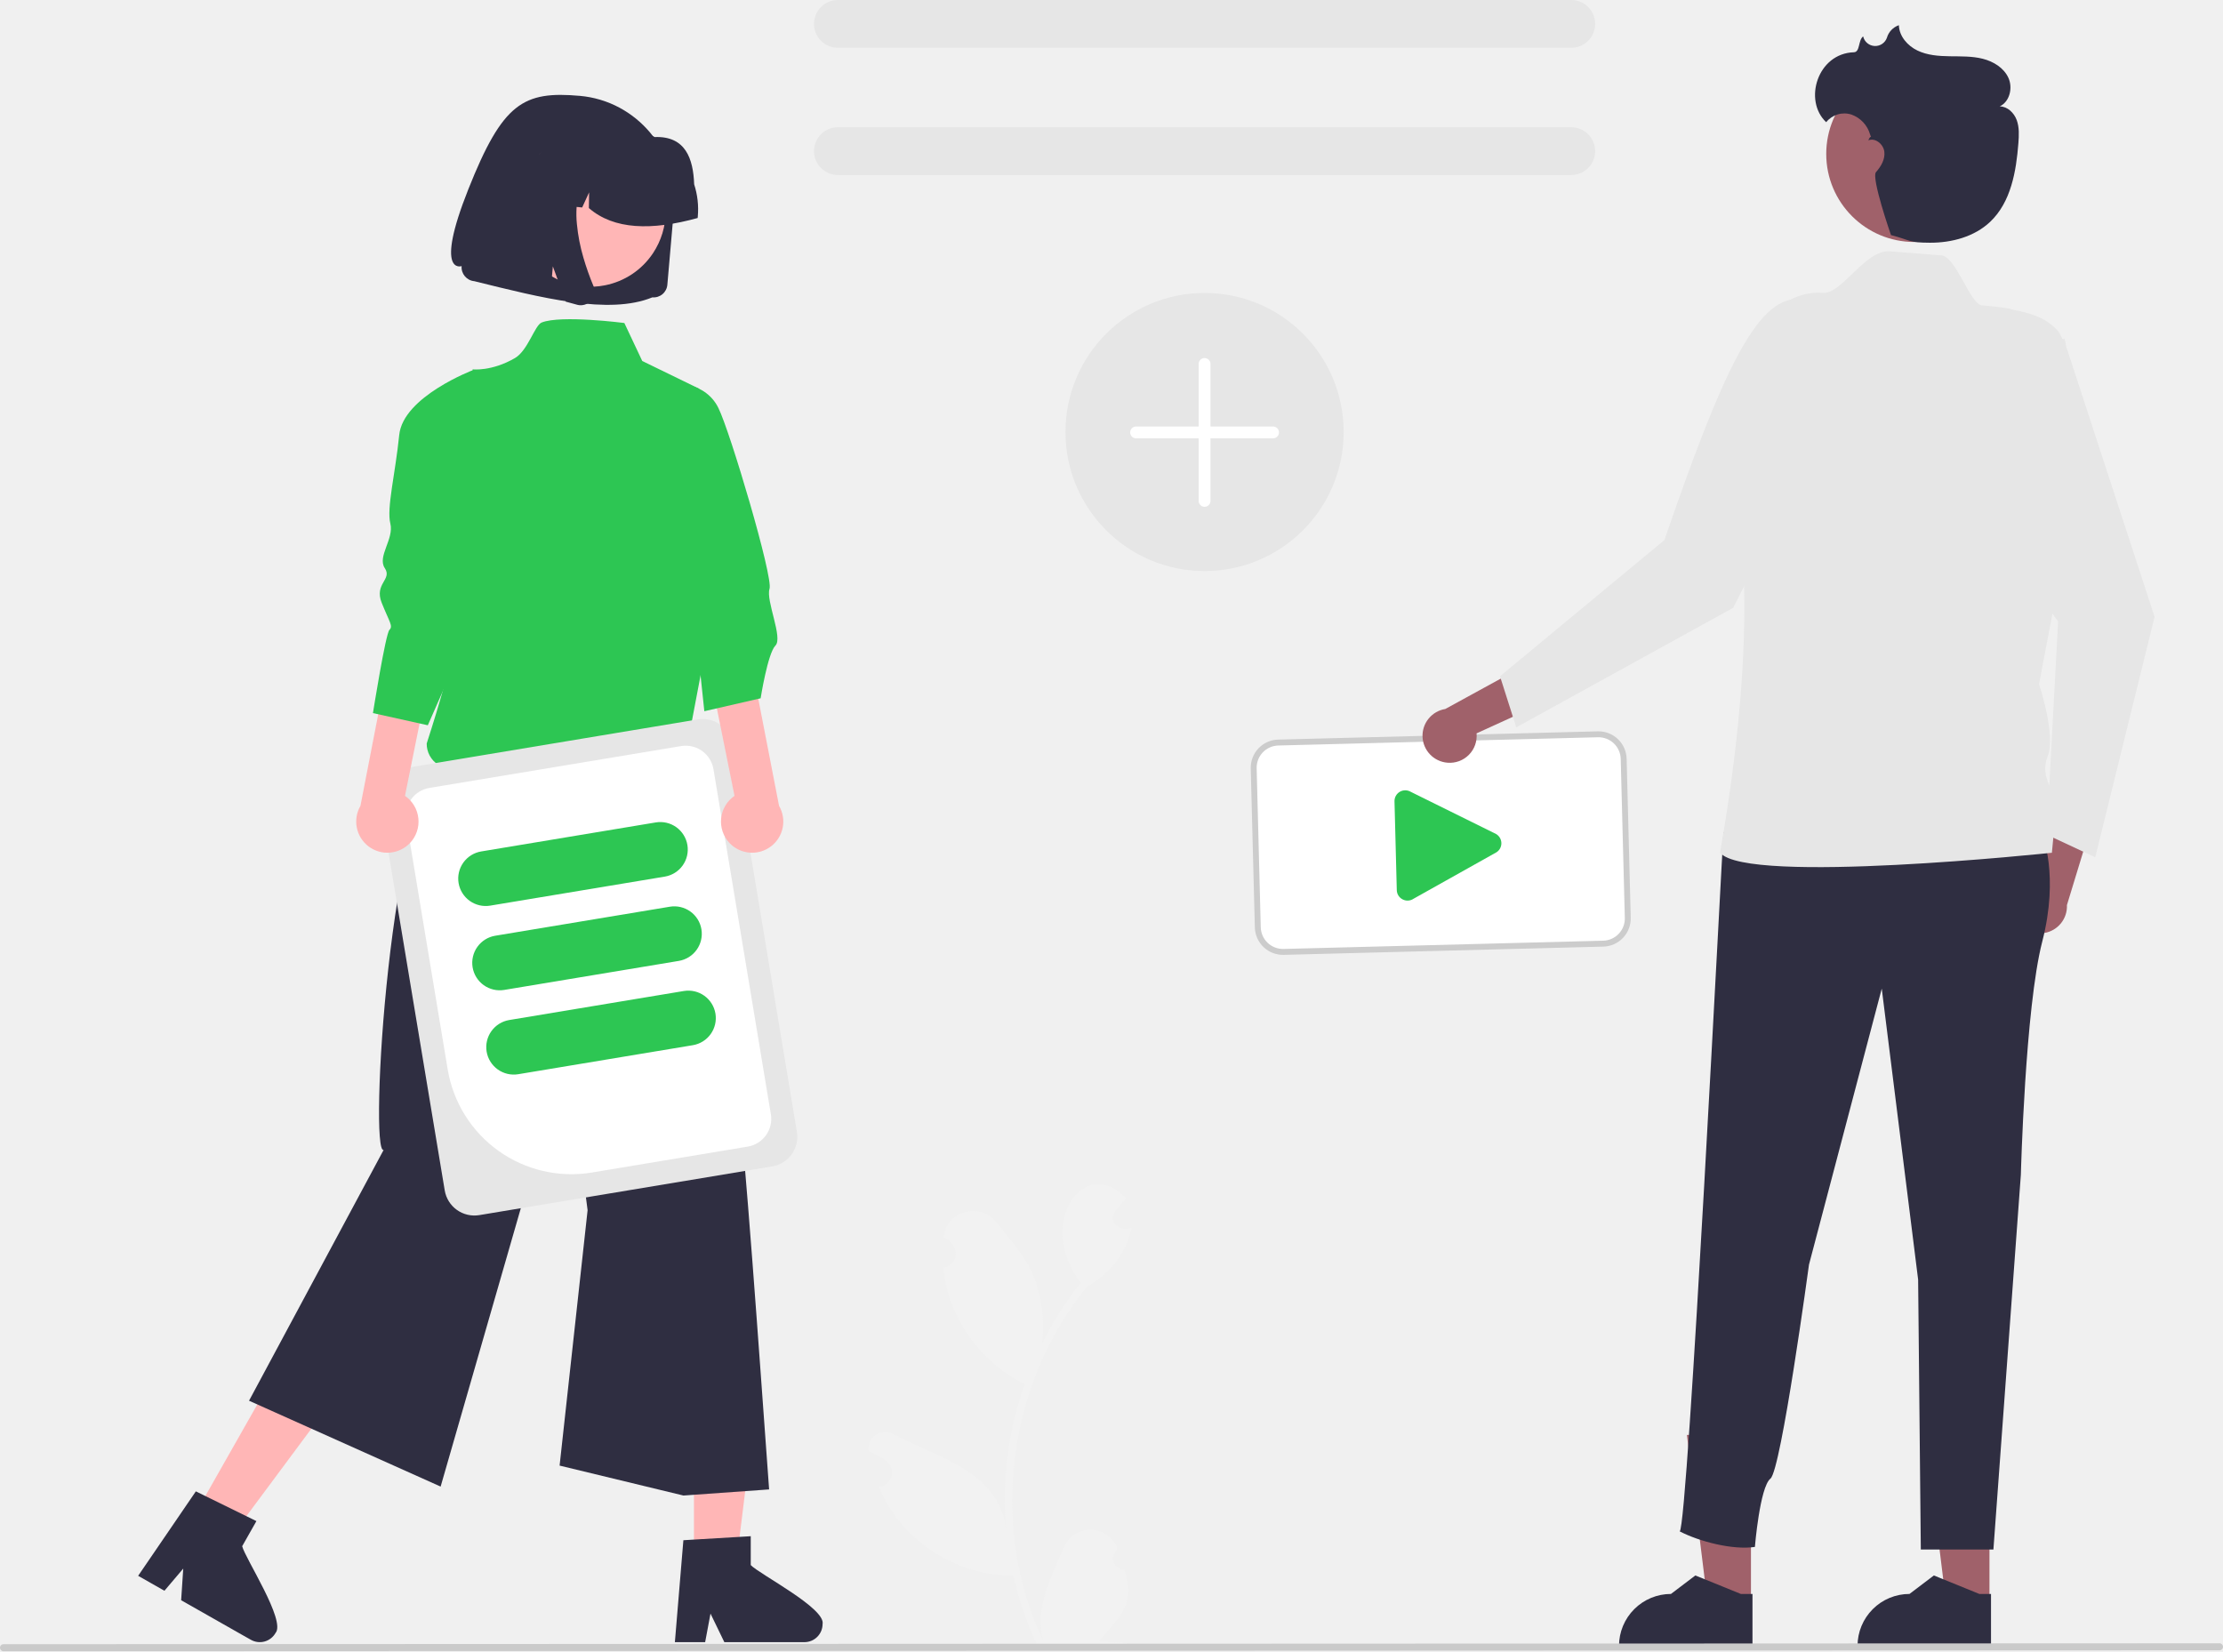
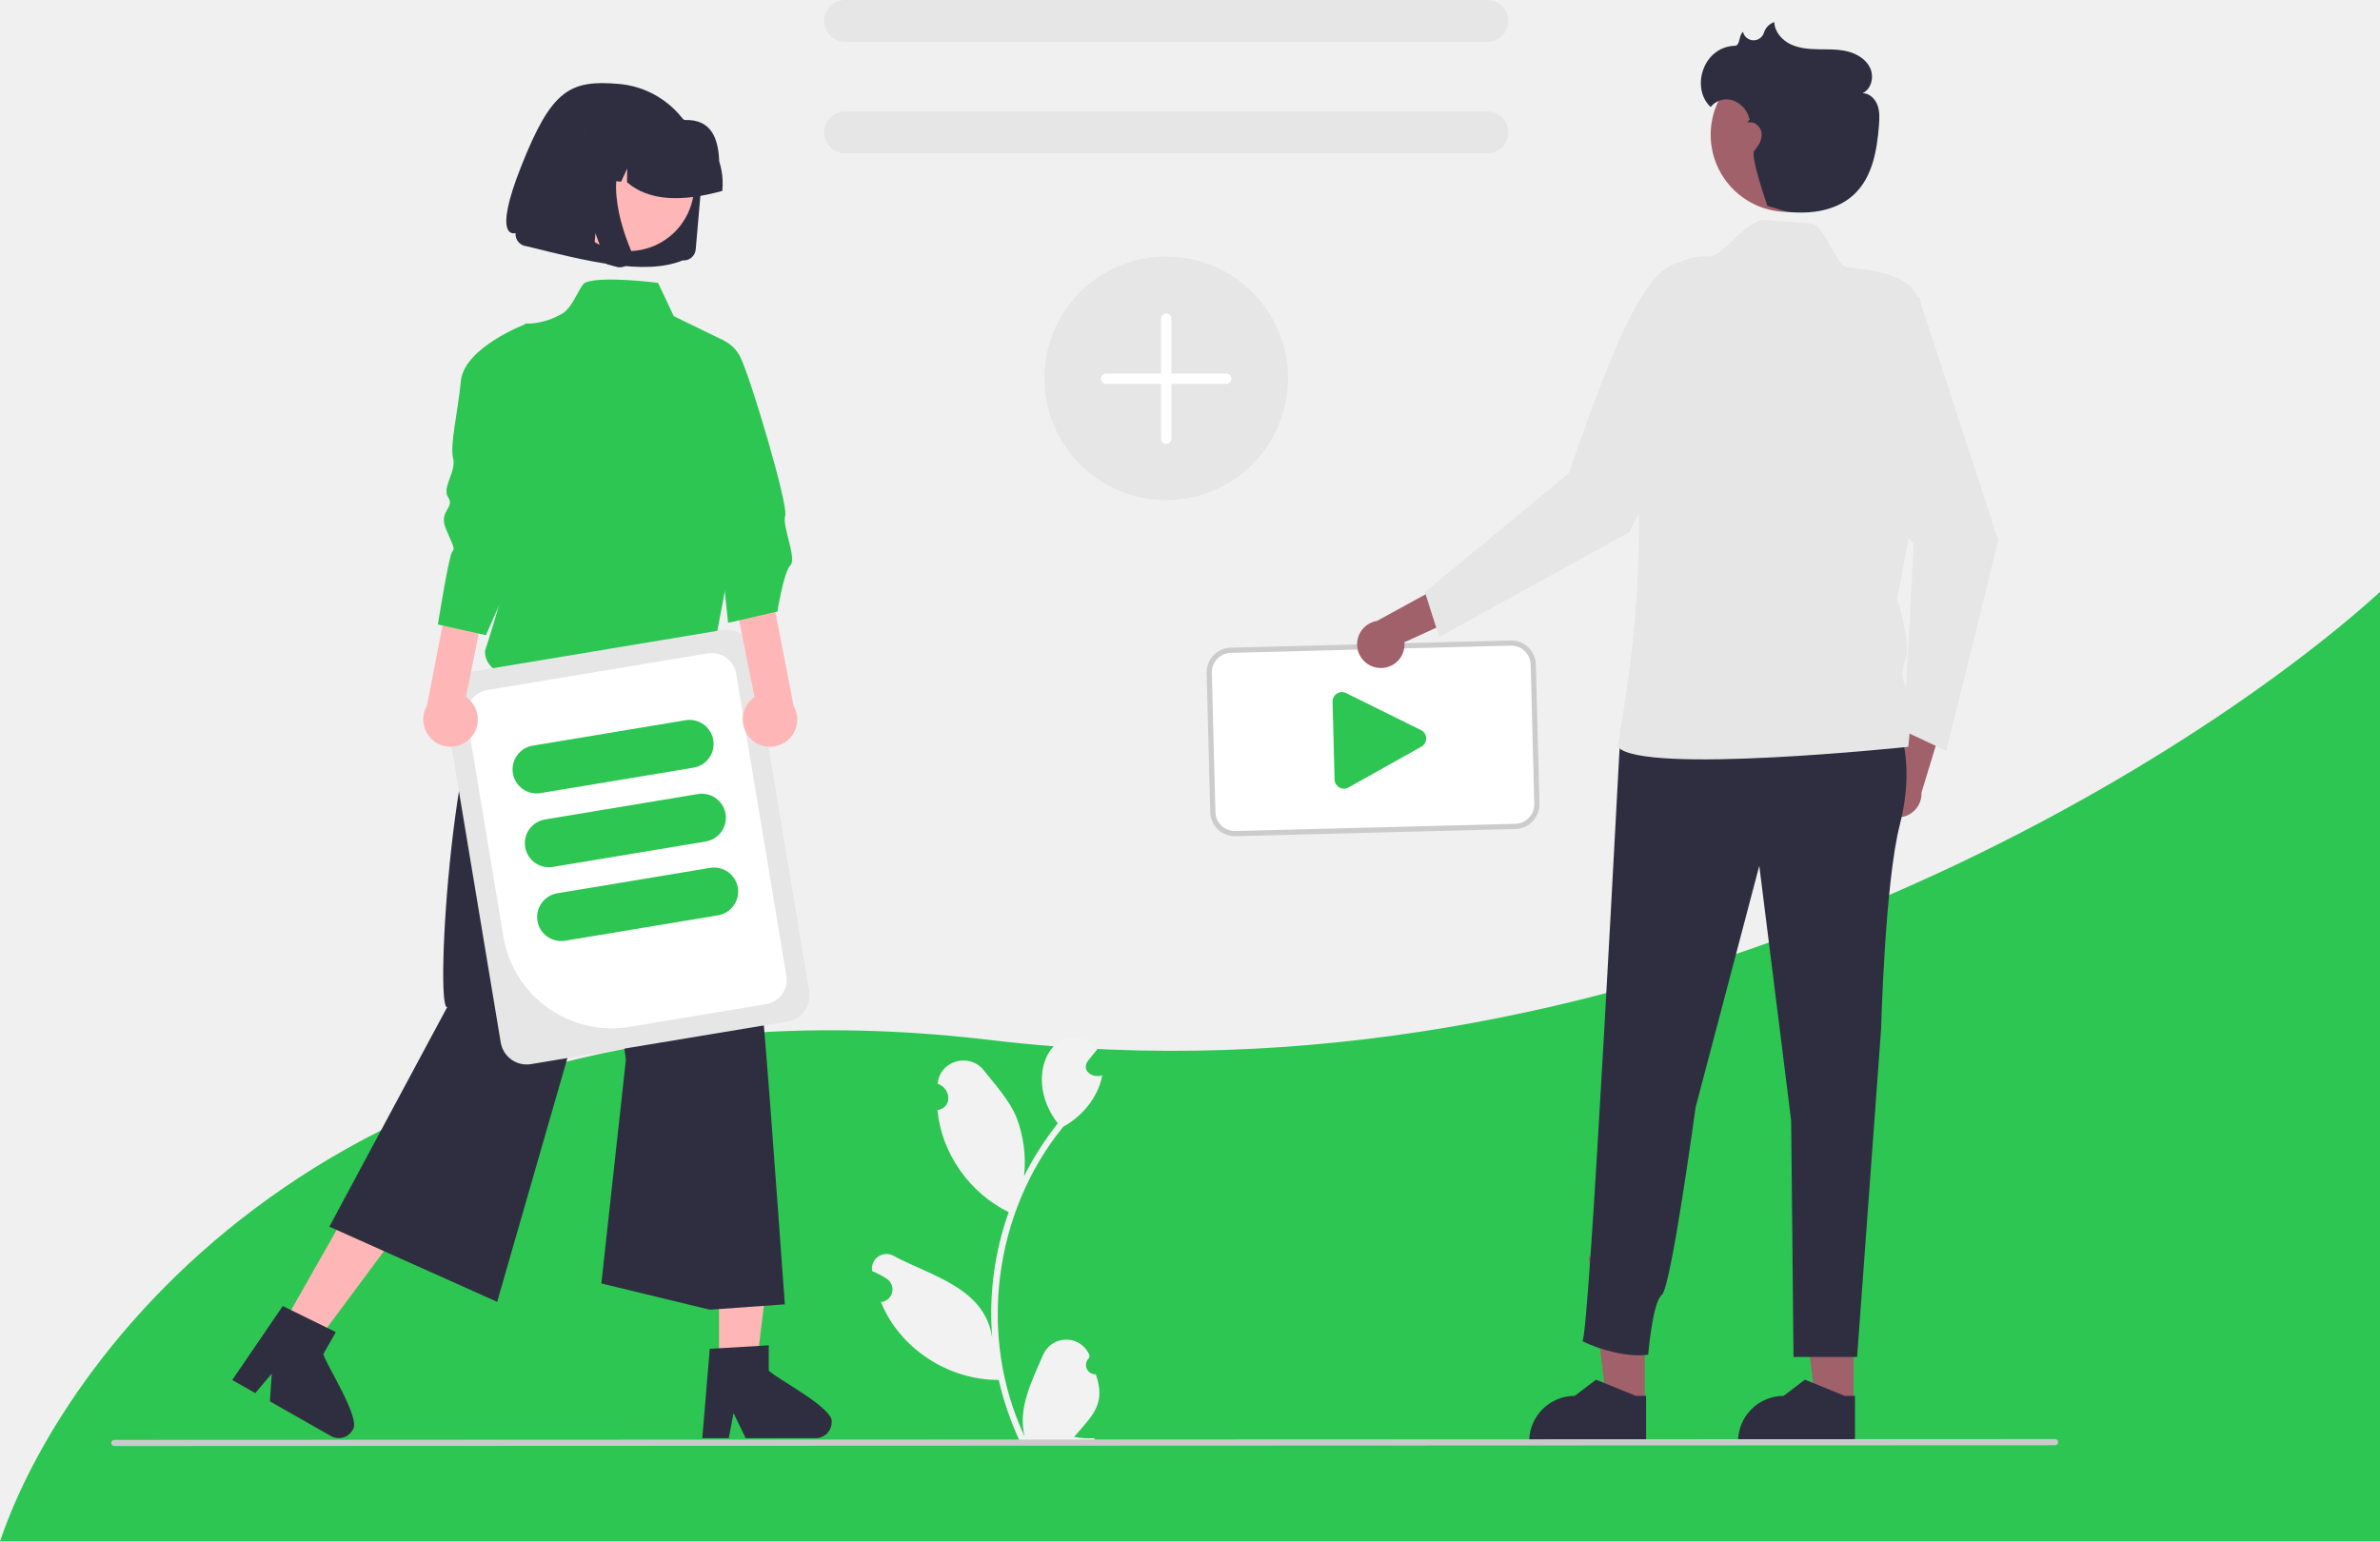
- <svg xmlns="http://www.w3.org/2000/svg" width="490" height="364" viewBox="0 0 490 364" fill="none">
-   <g clip-path="url(#clip0_10_269)">
-     <path d="M247.785 345.942C247.302 345.964 246.824 345.837 246.416 345.579C246.008 345.32 245.689 344.943 245.502 344.497C245.316 344.051 245.271 343.559 245.374 343.086C245.477 342.614 245.722 342.185 246.077 341.857C246.136 341.621 246.179 341.451 246.238 341.215C245.776 340.042 244.974 339.033 243.935 338.318C242.896 337.603 241.667 337.215 240.406 337.203C239.144 337.191 237.908 337.556 236.856 338.251C235.803 338.946 234.982 339.94 234.498 341.104C231.705 347.642 228.089 354.41 229.887 361.611C218.011 336.444 222.049 305.138 239.602 283.616C244.453 280.944 248.386 276.196 249.409 270.684C247.008 271.497 244.014 269.545 245.82 267.016C246.602 266.049 247.392 265.09 248.175 264.124C239.054 254.412 228.186 269.676 238.226 282.784C234.942 286.901 232.097 291.35 229.738 296.058C230.283 291.059 229.633 286.001 227.841 281.302C226.025 276.922 222.622 273.234 219.625 269.447C215.981 264.834 208.481 266.962 207.99 272.817C211.353 273.922 211.79 278.779 207.943 279.444C208.951 290.335 216.067 300.344 225.869 305.12C222.249 315.274 220.836 326.083 221.723 336.827C219.993 324.271 206.513 321.224 197.091 316.234C196.491 315.849 195.793 315.648 195.08 315.653C194.368 315.659 193.673 315.872 193.079 316.266C192.486 316.66 192.02 317.218 191.738 317.872C191.457 318.527 191.372 319.249 191.494 319.951C192.794 320.479 194.039 321.136 195.209 321.91C195.758 322.279 196.179 322.809 196.415 323.426C196.651 324.043 196.69 324.718 196.527 325.359C196.364 325.999 196.007 326.574 195.504 327.003C195.002 327.433 194.379 327.696 193.721 327.758C198.47 339.51 210.749 347.402 223.36 347.357C224.572 352.623 226.328 357.748 228.599 362.651H247.316C247.383 362.443 247.444 362.228 247.504 362.02C245.772 362.129 244.032 362.025 242.325 361.712C246.909 356.286 250.453 353.517 247.786 345.942L247.785 345.942Z" fill="#F2F2F2" />
-     <path d="M346.338 10.535H184.693C183.296 10.535 181.956 9.98 180.968 8.992C179.98 8.004 179.425 6.664 179.425 5.267C179.425 3.87 179.98 2.531 180.968 1.543C181.956 0.555 183.296 0 184.693 0H346.338C347.735 0 349.075 0.555 350.063 1.543C351.051 2.531 351.606 3.87 351.606 5.267C351.606 6.664 351.051 8.004 350.063 8.992C349.075 9.98 347.735 10.535 346.338 10.535Z" fill="#E6E6E6" />
-     <path d="M346.338 38.581H184.693C183.296 38.581 181.956 38.026 180.968 37.038C179.98 36.05 179.425 34.711 179.425 33.314C179.425 31.917 179.98 30.577 180.968 29.589C181.956 28.601 183.296 28.046 184.693 28.046H346.338C347.735 28.046 349.075 28.601 350.063 29.589C351.051 30.577 351.606 31.917 351.606 33.314C351.606 34.711 351.051 36.05 350.063 37.038C349.075 38.026 347.735 38.581 346.338 38.581Z" fill="#E6E6E6" />
-     <path d="M353.4 208.02L282.936 209.838C281.466 209.875 280.042 209.326 278.976 208.314C277.91 207.302 277.289 205.908 277.249 204.439L276.344 169.373C276.308 167.904 276.856 166.48 277.868 165.414C278.881 164.348 280.274 163.728 281.744 163.688L352.208 161.869C353.678 161.833 355.102 162.381 356.168 163.393C357.234 164.406 357.855 165.799 357.895 167.269L358.8 202.334C358.836 203.804 358.288 205.228 357.276 206.293C356.263 207.359 354.869 207.98 353.4 208.02Z" fill="white" />
-     <path d="M353.417 208.672L282.952 210.49C281.31 210.531 279.718 209.918 278.527 208.787C277.335 207.656 276.641 206.098 276.597 204.456L275.692 169.39C275.651 167.748 276.264 166.156 277.396 164.965C278.527 163.774 280.085 163.08 281.727 163.036L352.192 161.217C353.834 161.177 355.426 161.789 356.617 162.921C357.809 164.052 358.503 165.609 358.547 167.252L359.452 202.317C359.493 203.96 358.88 205.551 357.749 206.742C356.617 207.933 355.059 208.627 353.417 208.672ZM281.761 164.34C280.464 164.375 279.234 164.923 278.341 165.863C277.448 166.804 276.964 168.06 276.996 169.356L277.901 204.422C277.936 205.719 278.484 206.948 279.425 207.842C280.365 208.735 281.622 209.218 282.919 209.186L353.383 207.368C354.68 207.333 355.91 206.785 356.803 205.844C357.696 204.904 358.18 203.648 358.148 202.351L357.243 167.285C357.208 165.989 356.66 164.759 355.719 163.866C354.779 162.973 353.522 162.489 352.225 162.521L281.761 164.34Z" fill="#CCCCCC" />
-     <path d="M310.317 198.528C309.917 198.537 309.521 198.445 309.166 198.26C308.787 198.068 308.467 197.776 308.241 197.416C308.015 197.056 307.892 196.641 307.884 196.216L307.379 176.646C307.368 176.222 307.471 175.802 307.678 175.431C307.885 175.06 308.187 174.752 308.554 174.538C308.92 174.324 309.338 174.213 309.762 174.215C310.187 174.218 310.603 174.334 310.967 174.552L329.787 183.858C330.129 184.063 330.414 184.351 330.615 184.696C330.816 185.041 330.927 185.43 330.937 185.829C330.947 186.228 330.857 186.623 330.674 186.978C330.491 187.332 330.221 187.635 329.89 187.857L311.576 198.121C311.204 198.374 310.767 198.515 310.317 198.528Z" fill="#2DC653" />
-     <path d="M265.516 125.886C282.449 125.886 296.176 112.162 296.176 95.231C296.176 78.3 282.449 64.576 265.516 64.576C248.582 64.576 234.855 78.3 234.855 95.231C234.855 112.162 248.582 125.886 265.516 125.886Z" fill="#E6E6E6" />
-     <path d="M265.516 111.722C265.17 111.722 264.838 111.585 264.593 111.34C264.348 111.095 264.211 110.764 264.211 110.418V80.23C264.211 79.883 264.348 79.552 264.593 79.307C264.838 79.062 265.17 78.925 265.516 78.925C265.862 78.925 266.193 79.062 266.438 79.307C266.683 79.552 266.82 79.883 266.82 80.23V110.418C266.82 110.764 266.683 111.095 266.438 111.34C266.193 111.585 265.862 111.722 265.516 111.722Z" fill="white" />
-     <path d="M280.612 96.628H250.419C250.073 96.628 249.741 96.49 249.497 96.246C249.252 96.001 249.115 95.669 249.115 95.323C249.115 94.977 249.252 94.646 249.497 94.401C249.741 94.156 250.073 94.019 250.419 94.019H280.612C280.958 94.019 281.29 94.156 281.535 94.401C281.779 94.646 281.917 94.977 281.917 95.323C281.917 95.669 281.779 96.001 281.535 96.246C281.29 96.49 280.958 96.628 280.612 96.628Z" fill="white" />
-     <path d="M152.659 194.372H100.471V135.67H152.659C146.959 143.332 149.78 168.791 152.659 194.372Z" fill="#FFB6B6" />
-     <path d="M152.962 344.162H162.355L166.825 307.933L152.96 307.934L152.962 344.162Z" fill="#FFB6B6" />
-     <path d="M165.482 345.007V338.64L163.012 338.791L152.959 339.386L150.632 339.529L148.854 360.855L148.758 361.998H155.429L155.643 360.863L156.612 355.702L159.113 360.863L159.661 361.998H177.345C178.397 361.991 179.405 361.57 180.148 360.825C180.891 360.08 181.311 359.072 181.315 358.02C182.062 354.535 167.356 347 165.482 345.007Z" fill="#2F2E41" />
-     <path d="M42.906 333.939L51.076 338.573L72.845 309.269L60.786 302.428L42.906 333.939Z" fill="#FFB6B6" />
-     <path d="M53.382 340.847L56.518 335.313L54.311 334.226L45.266 329.788L43.17 328.755L32.871 343.832L30.449 347.373L33.188 348.93L36.245 350.668L40.391 345.778L39.93 352.756L54.374 360.958H54.382L55.311 361.482C56.229 362 57.314 362.133 58.33 361.852C59.345 361.57 60.207 360.898 60.727 359.981C63.093 357.314 54.025 343.515 53.382 340.847Z" fill="#2F2E41" />
-     <path d="M98.514 166.326C85.926 174.666 81.292 254.796 84.563 253.488L54.892 308.775L97.124 327.703L124.893 231.3L129.521 266.776L123.35 323.076L150.648 329.676L169.53 328.328C164.624 261.22 160.202 190.442 150.05 163.064L98.514 166.326Z" fill="#2F2E41" />
-     <path d="M137.623 71.203C137.623 71.203 123.647 69.395 119.389 71.098C117.874 71.704 116.359 77.268 113.518 78.925C108.374 81.925 104.176 81.42 104.176 81.42C106.186 107 106.076 126.844 94.055 163.898C94.044 164.836 94.273 165.761 94.722 166.584C95.171 167.408 95.823 168.102 96.618 168.601C97.412 169.101 98.32 169.387 99.257 169.435C100.194 169.482 101.127 169.288 101.967 168.871L151.354 165.021L157.209 134.21L164.874 118.032L154.944 97.597L154.092 85.677L141.569 79.577L137.623 71.203Z" fill="#2DC653" />
-     <path d="M143.793 65.548L143.808 65.549C144.611 65.618 145.409 65.366 146.027 64.847C146.644 64.328 147.03 63.585 147.099 62.782L148.57 45.879C148.836 42.85 148.491 39.8 147.555 36.908C145.719 31.263 141.776 26.545 136.547 23.735C133.847 22.289 130.882 21.404 127.831 21.133C115.348 20.028 110.806 22.656 103.226 41.73C95.646 60.805 101.753 58.659 101.753 58.659C101.717 59.067 101.764 59.477 101.89 59.866C102.138 60.625 102.669 61.259 103.373 61.636C103.734 61.828 104.131 61.946 104.538 61.983C119.312 65.633 134.22 69.48 143.795 65.548L143.793 65.548Z" fill="#2F2E41" />
-     <path d="M116.153 37.218C114.32 39.969 113.343 43.201 113.346 46.507C113.349 49.813 114.332 53.043 116.171 55.791C118.009 58.538 120.621 60.679 123.675 61.944C126.73 63.208 130.091 63.539 133.334 62.895C135.481 62.475 137.523 61.634 139.342 60.42C141.161 59.206 142.721 57.642 143.932 55.821C145.761 53.071 146.735 49.841 146.731 46.538C146.727 43.235 145.745 40.008 143.908 37.262C142.072 34.517 139.464 32.376 136.413 31.111C133.362 29.845 130.004 29.511 126.763 30.151C124.615 30.568 122.571 31.408 120.749 32.621C118.928 33.834 117.365 35.397 116.153 37.218L116.153 37.218Z" fill="#FFB6B6" />
-     <path d="M153.812 47.721C154.023 45.326 153.749 42.913 153.009 40.626C152.804 35.02 151.143 29.952 144.305 30.211C142.183 29.075 139.854 28.377 137.457 28.159L134.075 27.848C134.037 27.845 133.999 27.841 133.961 27.838C129.228 27.429 124.528 28.917 120.892 31.973C117.257 35.03 114.985 39.405 114.577 44.137L114.547 44.475L121.703 45.127L124.737 38.521L124.63 45.395L128.326 45.733L129.856 42.4L129.803 45.866C135.319 50.658 143.636 50.856 153.779 48.059L153.812 47.721Z" fill="#2F2E41" />
-     <path d="M131.044 63.902C131.109 64.458 131.016 65.021 130.776 65.527C130.656 65.787 130.499 66.028 130.311 66.243C130.151 66.427 129.969 66.591 129.77 66.732C129.18 67.148 128.462 67.341 127.743 67.275C127.698 67.271 127.653 67.266 127.609 67.26C127.564 67.254 127.52 67.247 127.475 67.239C127.43 67.231 127.386 67.222 127.341 67.212C127.297 67.202 127.253 67.191 127.208 67.179L124.708 66.496L121.859 58.717L121.263 65.564L109.893 62.48L112.421 33.426L131.777 35.203L131.25 35.717C129.499 37.444 128.258 39.621 127.665 42.008C127.076 44.426 126.906 46.928 127.162 49.403C127.402 51.907 127.882 54.382 128.596 56.794C129.217 58.929 129.961 61.028 130.824 63.078C130.936 63.341 131.01 63.618 131.044 63.902Z" fill="#2F2E41" />
-     <path d="M98.029 262.421L83.811 176.936C83.526 175.205 83.938 173.432 84.958 172.005C85.978 170.578 87.523 169.614 89.253 169.324L153.824 158.589C155.555 158.303 157.328 158.715 158.755 159.735C160.182 160.755 161.147 162.3 161.436 164.03L175.654 249.515C175.94 251.245 175.527 253.018 174.507 254.445C173.487 255.872 171.942 256.836 170.212 257.126L105.641 267.862C103.911 268.147 102.137 267.735 100.71 266.715C99.283 265.695 98.319 264.151 98.029 262.421Z" fill="#E6E6E6" />
-     <path d="M98.688 235.777L89.547 180.82C89.28 179.199 89.666 177.538 90.621 176.202C91.577 174.866 93.023 173.963 94.644 173.691L150.137 164.465C151.758 164.197 153.419 164.584 154.755 165.539C156.092 166.494 156.995 167.941 157.266 169.561L169.918 245.631C170.186 247.251 169.799 248.912 168.844 250.248C167.888 251.585 166.442 252.488 164.821 252.759L130.444 258.474C123.224 259.667 115.826 257.946 109.872 253.691C103.918 249.436 99.896 242.994 98.688 235.777Z" fill="white" />
-     <path d="M101.083 194.66C100.821 193.076 101.198 191.453 102.132 190.147C103.066 188.842 104.479 187.959 106.063 187.694L144.558 181.294C146.142 181.032 147.764 181.41 149.07 182.344C150.375 183.278 151.256 184.691 151.519 186.274C151.782 187.857 151.406 189.48 150.474 190.786C149.541 192.092 148.128 192.974 146.545 193.239L108.049 199.639C106.465 199.901 104.842 199.523 103.536 198.59C102.23 197.656 101.348 196.243 101.083 194.66Z" fill="#2DC653" />
-     <path d="M104.173 213.241C103.911 211.657 104.289 210.034 105.222 208.728C106.156 207.423 107.57 206.54 109.153 206.275L147.649 199.875C149.232 199.613 150.855 199.991 152.16 200.925C153.466 201.858 154.347 203.272 154.61 204.855C154.873 206.438 154.497 208.061 153.564 209.367C152.631 210.673 151.218 211.555 149.635 211.82L111.14 218.22C109.556 218.482 107.933 218.104 106.626 217.171C105.32 216.237 104.438 214.824 104.173 213.241Z" fill="#2DC653" />
-     <path d="M107.263 231.822C107.002 230.238 107.379 228.615 108.313 227.309C109.246 226.004 110.66 225.121 112.243 224.856L150.739 218.456C152.322 218.194 153.945 218.572 155.25 219.506C156.555 220.44 157.436 221.853 157.7 223.436C157.963 225.019 157.587 226.642 156.654 227.948C155.721 229.254 154.308 230.136 152.725 230.401L114.23 236.801C112.646 237.063 111.023 236.685 109.717 235.752C108.411 234.818 107.528 233.405 107.263 231.822Z" fill="#2DC653" />
-     <path d="M90.35 185.858C91.038 185.137 91.561 184.276 91.884 183.333C92.207 182.39 92.321 181.389 92.218 180.397C92.115 179.406 91.799 178.449 91.29 177.592C90.781 176.736 90.092 176 89.27 175.435L96.047 141.818L87.207 137.658L79.451 177.644C78.604 179.098 78.319 180.811 78.651 182.46C78.983 184.109 79.908 185.579 81.251 186.591C82.595 187.604 84.263 188.088 85.94 187.953C87.617 187.818 89.186 187.073 90.35 185.858V185.858Z" fill="#FFB6B6" />
-     <path d="M104.385 81.534C104.385 81.534 88.848 87.38 87.996 95.894C87.145 104.409 85.188 111.998 86.039 115.404C86.891 118.81 83.112 122.68 84.815 125.234C86.518 127.789 82.434 128.629 84.137 132.886C85.84 137.143 86.692 137.995 85.84 138.846C84.988 139.697 82.206 157.194 82.206 157.194L94.301 159.878L110.083 123.992L104.385 81.534Z" fill="#2DC653" />
-     <path d="M160.824 185.858C160.135 185.137 159.612 184.276 159.289 183.333C158.967 182.39 158.853 181.389 158.955 180.397C159.058 179.406 159.375 178.449 159.884 177.592C160.393 176.736 161.082 176 161.903 175.435L155.127 141.818L163.966 137.658L171.722 177.644C172.57 179.098 172.854 180.811 172.522 182.46C172.191 184.109 171.265 185.579 169.922 186.591C168.579 187.604 166.91 188.088 165.234 187.953C163.557 187.818 161.988 187.073 160.824 185.858V185.858Z" fill="#FFB6B6" />
-     <path d="M150.686 84.826C152.303 84.916 153.867 85.437 155.214 86.335C156.562 87.234 157.645 88.476 158.35 89.934C160.905 95.043 170.472 127.246 169.62 129.8C168.769 132.354 172.628 140.603 170.925 142.306C169.221 144.009 167.663 153.933 167.663 153.933L155.252 156.781L151.248 118.884L150.686 84.826Z" fill="#2DC653" />
-     <path d="M443.904 201.441C443.658 200.609 443.597 199.733 443.726 198.875C443.854 198.017 444.17 197.198 444.65 196.475C445.129 195.752 445.762 195.143 446.503 194.691C447.243 194.239 448.074 193.954 448.936 193.858L453.595 173.289L461.187 181.194L455.599 199.515C455.665 200.974 455.193 202.407 454.273 203.542C453.353 204.676 452.049 205.434 450.607 205.672C449.166 205.909 447.687 205.61 446.452 204.83C445.216 204.05 444.31 202.844 443.904 201.441H443.904Z" fill="#A0616A" />
-     <path d="M455.099 74.719L455.472 76.487L474.92 135.972L461.838 188.982L451.131 183.976L453.655 136.978C434.438 111.324 428.786 102.039 430.462 75.339L455.099 74.719Z" fill="#E6E6E6" />
-     <path d="M438.525 353.214L428.959 353.213L424.407 316.317L438.527 316.318L438.525 353.214Z" fill="#A0616A" />
-     <path d="M438.862 363.192L409.443 363.191V362.819C409.443 359.783 410.65 356.871 412.797 354.724C414.944 352.576 417.857 351.37 420.894 351.37H420.895L426.268 347.294L436.295 351.371L438.863 351.371L438.862 363.192Z" fill="#2F2E41" />
-     <path d="M385.95 353.214L376.383 353.213L371.832 316.317L385.952 316.318L385.95 353.214Z" fill="#A0616A" />
-     <path d="M386.287 363.192L356.867 363.191V362.819C356.868 359.783 358.074 356.871 360.222 354.724C362.369 352.576 365.281 351.37 368.318 351.37H368.319L373.693 347.294L383.719 351.371L386.287 351.371L386.287 363.192Z" fill="#2F2E41" />
-     <path d="M450.16 183.974C450.16 183.974 453.934 192.935 450.16 207.556C446.386 222.177 445.443 258.966 445.443 258.966L439.394 341.577H423.392L422.8 282.077L414.781 217.933L398.742 278.775C398.742 278.775 392.61 324.053 390.251 325.94C387.893 327.826 386.818 341.005 386.818 341.005C381.97 341.732 374.596 339.836 370.245 337.577C372.038 336.802 379.638 186.205 379.873 183.974C380.794 175.249 450.16 183.974 450.16 183.974Z" fill="#2F2E41" />
-     <path d="M319.068 168.133C319.933 168.205 320.803 168.086 321.617 167.785C322.431 167.484 323.169 167.009 323.779 166.392C324.389 165.775 324.857 165.032 325.148 164.214C325.44 163.397 325.549 162.526 325.468 161.662L344.661 152.913L335.374 147.091L318.572 156.292C317.13 156.525 315.823 157.279 314.899 158.411C313.975 159.542 313.499 160.973 313.56 162.433C313.621 163.892 314.216 165.279 315.231 166.329C316.246 167.38 317.611 168.021 319.068 168.133L319.068 168.133Z" fill="#A0616A" />
-     <path d="M393.789 95.157L400.306 97.675L382.044 133.985L334.219 160.34L330.633 149.079L366.879 119.048C379.557 82.169 387.175 65.692 396.324 65.918L393.789 95.157Z" fill="#E6E6E6" />
-     <path d="M387.972 74.319C388.802 71.361 390.621 68.777 393.126 66.997C395.631 65.218 398.67 64.351 401.737 64.541C401.786 64.544 401.835 64.547 401.884 64.551C405.959 64.861 411.174 54.975 416.575 55.396C420.376 55.692 424.269 55.998 427.921 56.292C431.176 56.554 434.24 67.09 436.878 67.314C441.86 67.739 443.037 68.066 443.393 68.185C444.808 68.657 450.252 69.029 453.68 73.029C455.215 74.819 461.318 91.767 457.545 109.69C453.771 127.612 449.453 150.829 449.453 150.829C449.453 150.829 453.226 162.043 451.34 166.759C449.453 171.475 453.226 174.777 453.226 176.664C453.226 178.55 452.283 187.983 452.283 187.983C452.283 187.983 385.084 195.114 379.166 187.983C378.972 187.749 387.016 148.657 383.685 117.23C381.857 99.979 385.265 83.818 387.972 74.319Z" fill="#E6E6E6" />
-     <path d="M421.958 53.343C432.68 53.343 441.372 44.652 441.372 33.932C441.372 23.212 432.68 14.522 421.958 14.522C411.236 14.522 402.545 23.212 402.545 33.932C402.545 44.652 411.236 53.343 421.958 53.343Z" fill="#A0616A" />
-     <path d="M408.646 11.521C410.037 11.48 409.56 8.858 410.681 8.021C410.686 8.047 410.692 8.072 410.698 8.097C410.845 8.664 411.17 9.168 411.625 9.536C412.08 9.904 412.641 10.116 413.226 10.141C413.811 10.166 414.388 10.002 414.873 9.674C415.358 9.347 415.725 8.872 415.919 8.32C416.105 7.682 416.442 7.097 416.9 6.616C417.359 6.135 417.927 5.771 418.556 5.554C418.626 7.985 420.464 10.094 422.658 11.144C424.852 12.194 427.353 12.369 429.784 12.405C432.216 12.44 434.683 12.359 437.041 12.954C439.399 13.549 441.692 14.948 442.7 17.161C443.707 19.374 442.988 22.421 440.785 23.451C442.492 23.46 443.94 24.868 444.53 26.469C445.12 28.07 445.03 29.832 444.9 31.533C444.42 37.81 443.251 44.567 438.68 48.896C435.196 52.195 430.209 53.524 425.411 53.505C420.613 53.486 421.456 53.044 416.817 51.82C416.817 51.82 412.406 39.177 413.517 37.933C414.627 36.69 415.55 35.098 415.349 33.443C415.148 31.788 413.369 30.305 411.825 30.935C412.085 30.272 412.28 30.145 412.403 30.179C412.325 29.99 412.257 29.798 412.199 29.602C411.908 28.605 411.385 27.691 410.672 26.935C409.959 26.179 409.077 25.604 408.099 25.255C407.11 24.934 406.047 24.924 405.052 25.225C404.058 25.526 403.179 26.124 402.534 26.939C397.454 22.175 400.606 11.76 408.646 11.521Z" fill="#2F2E41" />
-     <path d="M489.223 363.8L0.777 364C0.571 363.999 0.374 363.917 0.229 363.772C0.084 363.626 0.002 363.429 0.002 363.223C0.002 363.018 0.084 362.821 0.229 362.675C0.374 362.529 0.571 362.447 0.777 362.447L489.223 362.246C489.429 362.246 489.627 362.328 489.772 362.474C489.918 362.619 490 362.817 490 363.023C490 363.229 489.918 363.426 489.772 363.572C489.627 363.718 489.429 363.8 489.223 363.8Z" fill="#CACACA" />
+ <svg xmlns="http://www.w3.org/2000/svg" width="599" height="388" viewBox="0 0 599 388" fill="none">
+   <path d="M599 149V388L0 388C16.833 338.01 90.3 242.788 249.5 261.817C408.7 280.846 548.833 194.535 599 149Z" fill="#2DC653" />
+   <g clip-path="url(#clip0_115_81)">
+     <path d="M275.785 345.942C275.302 345.964 274.824 345.837 274.416 345.579C274.008 345.32 273.689 344.943 273.502 344.497C273.316 344.051 273.271 343.559 273.374 343.086C273.477 342.614 273.722 342.185 274.077 341.857C274.136 341.621 274.179 341.451 274.238 341.215C273.776 340.042 272.974 339.033 271.935 338.318C270.896 337.603 269.667 337.215 268.406 337.203C267.144 337.191 265.908 337.556 264.856 338.251C263.803 338.946 262.982 339.94 262.498 341.104C259.705 347.642 256.089 354.41 257.887 361.611C246.011 336.444 250.049 305.138 267.602 283.616C272.453 280.944 276.386 276.196 277.409 270.684C275.008 271.497 272.014 269.545 273.82 267.016C274.602 266.049 275.392 265.09 276.175 264.124C267.054 254.412 256.186 269.676 266.226 282.784C262.942 286.901 260.097 291.35 257.738 296.058C258.283 291.059 257.633 286.001 255.841 281.302C254.025 276.922 250.622 273.234 247.625 269.447C243.981 264.834 236.481 266.962 235.99 272.817C239.353 273.922 239.79 278.779 235.943 279.444C236.951 290.335 244.067 300.344 253.869 305.12C250.249 315.274 248.836 326.083 249.723 336.827C247.993 324.271 234.513 321.224 225.091 316.234C224.491 315.849 223.793 315.648 223.08 315.653C222.368 315.659 221.673 315.872 221.079 316.266C220.486 316.66 220.02 317.218 219.738 317.872C219.457 318.527 219.372 319.249 219.494 319.951C220.794 320.479 222.039 321.136 223.209 321.91C223.758 322.279 224.179 322.809 224.415 323.426C224.651 324.043 224.69 324.718 224.527 325.359C224.364 325.999 224.007 326.574 223.504 327.003C223.002 327.433 222.379 327.696 221.721 327.758C226.47 339.51 238.749 347.402 251.36 347.357C252.572 352.623 254.328 357.748 256.599 362.651H275.316C275.383 362.443 275.444 362.228 275.504 362.02C273.772 362.129 272.032 362.025 270.325 361.712C274.909 356.286 278.453 353.517 275.786 345.942L275.785 345.942Z" fill="#F2F2F2" />
+     <path d="M374.338 10.535H212.693C211.296 10.535 209.956 9.98 208.968 8.992C207.98 8.004 207.425 6.664 207.425 5.267C207.425 3.87 207.98 2.531 208.968 1.543C209.956 0.555 211.296 0 212.693 0H374.338C375.735 0 377.075 0.555 378.063 1.543C379.051 2.531 379.606 3.87 379.606 5.267C379.606 6.664 379.051 8.004 378.063 8.992C377.075 9.98 375.735 10.535 374.338 10.535Z" fill="#E6E6E6" />
+     <path d="M374.338 38.581H212.693C211.296 38.581 209.956 38.026 208.968 37.038C207.98 36.05 207.425 34.711 207.425 33.314C207.425 31.917 207.98 30.577 208.968 29.589C209.956 28.601 211.296 28.046 212.693 28.046H374.338C375.735 28.046 377.075 28.601 378.063 29.589C379.051 30.577 379.606 31.917 379.606 33.314C379.606 34.711 379.051 36.05 378.063 37.038C377.075 38.026 375.735 38.581 374.338 38.581V38.581Z" fill="#E6E6E6" />
+     <path d="M381.4 208.02L310.936 209.838C309.466 209.875 308.042 209.326 306.976 208.314C305.91 207.302 305.289 205.908 305.249 204.439L304.344 169.373C304.308 167.904 304.856 166.48 305.868 165.414C306.881 164.348 308.274 163.728 309.744 163.688L380.208 161.869C381.678 161.833 383.102 162.381 384.168 163.393C385.234 164.406 385.855 165.799 385.895 167.269L386.8 202.334C386.836 203.804 386.288 205.228 385.276 206.293C384.263 207.359 382.869 207.98 381.4 208.02V208.02Z" fill="white" />
+     <path d="M381.417 208.672L310.952 210.49C309.31 210.531 307.718 209.918 306.527 208.787C305.335 207.656 304.641 206.098 304.597 204.456L303.692 169.39C303.651 167.748 304.264 166.156 305.396 164.965C306.527 163.774 308.085 163.08 309.727 163.036L380.192 161.217C381.834 161.177 383.426 161.789 384.617 162.921C385.809 164.052 386.503 165.609 386.547 167.252L387.452 202.317C387.493 203.96 386.88 205.551 385.749 206.742C384.617 207.933 383.059 208.627 381.417 208.672V208.672ZM309.761 164.34C308.464 164.375 307.234 164.923 306.341 165.863C305.448 166.804 304.964 168.06 304.996 169.356L305.901 204.422C305.936 205.719 306.484 206.948 307.425 207.842C308.365 208.735 309.622 209.218 310.919 209.186L381.383 207.368C382.68 207.333 383.91 206.785 384.803 205.844C385.696 204.904 386.18 203.648 386.148 202.351L385.243 167.285C385.208 165.989 384.66 164.759 383.719 163.866C382.779 162.973 381.522 162.489 380.225 162.521L309.761 164.34Z" fill="#CCCCCC" />
+     <path d="M338.317 198.528C337.917 198.537 337.521 198.445 337.166 198.26C336.787 198.068 336.467 197.776 336.241 197.416C336.015 197.056 335.892 196.641 335.884 196.216L335.379 176.646C335.368 176.222 335.471 175.802 335.678 175.431C335.885 175.06 336.187 174.752 336.554 174.538C336.92 174.324 337.338 174.213 337.762 174.215C338.187 174.218 338.603 174.334 338.967 174.552L357.787 183.858C358.129 184.063 358.414 184.351 358.615 184.696C358.816 185.041 358.927 185.43 358.937 185.829C358.947 186.228 358.857 186.623 358.674 186.978C358.491 187.332 358.221 187.635 357.89 187.857L339.576 198.121C339.204 198.374 338.767 198.515 338.317 198.528V198.528Z" fill="#2DC653" />
+     <path d="M293.516 125.886C310.449 125.886 324.176 112.162 324.176 95.231C324.176 78.3 310.449 64.576 293.516 64.576C276.582 64.576 262.855 78.3 262.855 95.231C262.855 112.162 276.582 125.886 293.516 125.886Z" fill="#E6E6E6" />
+     <path d="M293.516 111.722C293.17 111.722 292.838 111.585 292.593 111.34C292.348 111.095 292.211 110.764 292.211 110.418V80.23C292.211 79.883 292.348 79.552 292.593 79.307C292.838 79.062 293.17 78.925 293.516 78.925C293.862 78.925 294.193 79.062 294.438 79.307C294.683 79.552 294.82 79.883 294.82 80.23V110.418C294.82 110.764 294.683 111.095 294.438 111.34C294.193 111.585 293.862 111.722 293.516 111.722V111.722Z" fill="white" />
+     <path d="M308.612 96.628H278.419C278.073 96.628 277.741 96.49 277.497 96.246C277.252 96.001 277.115 95.669 277.115 95.323C277.115 94.977 277.252 94.646 277.497 94.401C277.741 94.156 278.073 94.019 278.419 94.019H308.612C308.958 94.019 309.29 94.156 309.535 94.401C309.779 94.646 309.917 94.977 309.917 95.323C309.917 95.669 309.779 96.001 309.535 96.246C309.29 96.49 308.958 96.628 308.612 96.628Z" fill="white" />
+     <path d="M180.659 194.372H128.471V135.67H180.659C174.959 143.332 177.78 168.791 180.659 194.372Z" fill="#FFB6B6" />
+     <path d="M180.962 344.162H190.355L194.825 307.933L180.96 307.934L180.962 344.162Z" fill="#FFB6B6" />
+     <path d="M193.482 345.007V338.64L191.012 338.791L180.959 339.386L178.632 339.529L176.854 360.855L176.758 361.998H183.429L183.643 360.863L184.612 355.702L187.113 360.863L187.661 361.998H205.345C206.397 361.991 207.405 361.57 208.148 360.825C208.891 360.08 209.311 359.072 209.315 358.02C210.062 354.535 195.356 347 193.482 345.007Z" fill="#2F2E41" />
+     <path d="M70.906 333.939L79.076 338.573L100.845 309.269L88.786 302.428L70.906 333.939Z" fill="#FFB6B6" />
+     <path d="M81.382 340.847L84.518 335.313L82.311 334.226L73.266 329.788L71.17 328.755L60.871 343.832L58.449 347.373L61.188 348.93L64.246 350.668L68.391 345.778L67.93 352.756L82.374 360.958H82.382L83.311 361.482C84.229 362 85.314 362.133 86.33 361.852C87.345 361.57 88.207 360.898 88.727 359.981C91.093 357.314 82.025 343.515 81.382 340.847Z" fill="#2F2E41" />
+     <path d="M126.514 166.326C113.926 174.666 109.292 254.796 112.563 253.488L82.892 308.775L125.124 327.703L152.893 231.3L157.521 266.776L151.35 323.076L178.648 329.676L197.53 328.328C192.624 261.22 188.202 190.442 178.05 163.064L126.514 166.326Z" fill="#2F2E41" />
+     <path d="M165.623 71.203C165.623 71.203 151.647 69.395 147.389 71.098C145.874 71.704 144.359 77.268 141.518 78.925C136.374 81.925 132.176 81.42 132.176 81.42C134.186 107 134.076 126.844 122.055 163.898C122.044 164.836 122.273 165.761 122.722 166.584C123.171 167.408 123.823 168.102 124.618 168.601C125.412 169.101 126.321 169.387 127.257 169.435C128.194 169.482 129.127 169.288 129.967 168.871L179.354 165.021L185.209 134.21L192.874 118.032L182.944 97.597L182.092 85.677L169.569 79.577L165.623 71.203Z" fill="#2DC653" />
+     <path d="M171.793 65.548L171.808 65.549C172.611 65.618 173.409 65.366 174.027 64.847C174.644 64.328 175.03 63.585 175.099 62.782L176.57 45.879C176.836 42.85 176.491 39.8 175.555 36.908C173.719 31.263 169.776 26.545 164.547 23.735C161.847 22.289 158.882 21.404 155.831 21.133C143.348 20.028 138.806 22.656 131.226 41.73C123.646 60.805 129.753 58.659 129.753 58.659C129.717 59.067 129.764 59.477 129.89 59.866C130.138 60.625 130.669 61.259 131.373 61.636C131.734 61.828 132.131 61.947 132.538 61.983C147.312 65.633 162.22 69.48 171.795 65.548L171.793 65.548Z" fill="#2F2E41" />
+     <path d="M144.153 37.218C142.32 39.969 141.343 43.201 141.346 46.507C141.349 49.813 142.332 53.043 144.171 55.791C146.009 58.538 148.621 60.679 151.675 61.944C154.73 63.208 158.091 63.539 161.334 62.895C163.481 62.475 165.523 61.634 167.342 60.42C169.161 59.206 170.721 57.642 171.932 55.821C173.761 53.071 174.735 49.841 174.731 46.538C174.727 43.235 173.745 40.008 171.908 37.262C170.072 34.517 167.464 32.376 164.413 31.111C161.362 29.845 158.004 29.511 154.763 30.151C152.615 30.568 150.571 31.408 148.749 32.621C146.928 33.834 145.365 35.397 144.153 37.218L144.153 37.218Z" fill="#FFB6B6" />
+     <path d="M181.812 47.721C182.023 45.326 181.749 42.913 181.009 40.626C180.804 35.02 179.143 29.952 172.305 30.211C170.183 29.075 167.854 28.377 165.457 28.159L162.075 27.848C162.037 27.845 161.999 27.841 161.961 27.838C157.228 27.429 152.528 28.917 148.892 31.973C145.257 35.03 142.985 39.405 142.577 44.137L142.547 44.475L149.703 45.127L152.737 38.521L152.63 45.395L156.326 45.733L157.856 42.4L157.803 45.866C163.319 50.658 171.636 50.856 181.779 48.059L181.812 47.721Z" fill="#2F2E41" />
+     <path d="M159.044 63.902C159.109 64.458 159.016 65.021 158.776 65.527C158.656 65.787 158.499 66.028 158.311 66.243C158.151 66.427 157.969 66.591 157.77 66.732C157.18 67.148 156.462 67.341 155.743 67.275C155.698 67.271 155.653 67.266 155.609 67.26C155.564 67.254 155.52 67.247 155.475 67.239C155.43 67.231 155.386 67.222 155.341 67.212C155.297 67.202 155.253 67.191 155.208 67.179L152.708 66.496L149.859 58.717L149.263 65.564L137.893 62.48L140.421 33.426L159.777 35.203L159.25 35.717C157.499 37.444 156.258 39.621 155.665 42.008C155.076 44.426 154.906 46.928 155.162 49.403C155.402 51.907 155.882 54.382 156.596 56.794C157.217 58.929 157.961 61.028 158.824 63.078C158.936 63.341 159.01 63.618 159.044 63.902V63.902Z" fill="#2F2E41" />
+     <path d="M126.029 262.421L111.811 176.936C111.526 175.205 111.938 173.432 112.958 172.005C113.978 170.578 115.523 169.614 117.253 169.324L181.824 158.589C183.555 158.303 185.328 158.715 186.755 159.735C188.182 160.755 189.147 162.3 189.436 164.03L203.654 249.515C203.94 251.245 203.527 253.018 202.507 254.445C201.487 255.872 199.942 256.836 198.212 257.126L133.641 267.862C131.911 268.147 130.137 267.735 128.71 266.715C127.283 265.695 126.319 264.151 126.029 262.421V262.421Z" fill="#E6E6E6" />
+     <path d="M126.688 235.777L117.547 180.82C117.28 179.199 117.666 177.538 118.621 176.202C119.577 174.866 121.023 173.963 122.644 173.691L178.137 164.465C179.758 164.197 181.419 164.584 182.755 165.539C184.092 166.494 184.995 167.941 185.266 169.561L197.918 245.631C198.186 247.251 197.799 248.912 196.844 250.248C195.888 251.585 194.442 252.488 192.821 252.759L158.444 258.474C151.224 259.667 143.826 257.946 137.872 253.691C131.918 249.436 127.896 242.994 126.688 235.777V235.777Z" fill="white" />
+     <path d="M129.083 194.66C128.821 193.076 129.198 191.453 130.132 190.147C131.066 188.842 132.479 187.959 134.063 187.694L172.558 181.294C174.142 181.032 175.764 181.41 177.07 182.344C178.375 183.278 179.256 184.691 179.519 186.274C179.782 187.857 179.406 189.48 178.474 190.786C177.541 192.092 176.128 192.974 174.545 193.239L136.049 199.639C134.465 199.901 132.842 199.523 131.536 198.59C130.23 197.656 129.348 196.243 129.083 194.66V194.66Z" fill="#2DC653" />
+     <path d="M132.173 213.241C131.911 211.657 132.289 210.034 133.222 208.728C134.156 207.423 135.57 206.54 137.153 206.275L175.649 199.875C177.232 199.613 178.855 199.991 180.16 200.925C181.466 201.858 182.347 203.272 182.61 204.855C182.873 206.438 182.497 208.061 181.564 209.367C180.631 210.673 179.218 211.555 177.635 211.82L139.14 218.22C137.556 218.482 135.933 218.104 134.626 217.171C133.32 216.237 132.438 214.824 132.173 213.241V213.241Z" fill="#2DC653" />
+     <path d="M135.263 231.822C135.002 230.238 135.379 228.615 136.313 227.309C137.246 226.004 138.66 225.121 140.243 224.856L178.739 218.456C180.322 218.194 181.945 218.572 183.25 219.506C184.555 220.44 185.436 221.853 185.7 223.436C185.963 225.019 185.587 226.642 184.654 227.948C183.721 229.254 182.308 230.136 180.725 230.401L142.23 236.801C140.646 237.063 139.023 236.685 137.717 235.752C136.411 234.818 135.528 233.405 135.263 231.822V231.822Z" fill="#2DC653" />
+     <path d="M118.35 185.858C119.038 185.137 119.561 184.276 119.884 183.333C120.207 182.39 120.321 181.389 120.218 180.397C120.115 179.406 119.799 178.449 119.29 177.592C118.781 176.736 118.092 176 117.27 175.435L124.047 141.818L115.207 137.658L107.451 177.644C106.604 179.098 106.319 180.811 106.651 182.46C106.983 184.109 107.908 185.579 109.251 186.591C110.595 187.604 112.263 188.088 113.94 187.953C115.617 187.818 117.186 187.073 118.35 185.858V185.858Z" fill="#FFB6B6" />
+     <path d="M132.385 81.534C132.385 81.534 116.848 87.38 115.996 95.894C115.145 104.409 113.188 111.998 114.039 115.404C114.891 118.81 111.112 122.68 112.815 125.234C114.518 127.789 110.434 128.629 112.137 132.886C113.84 137.143 114.692 137.995 113.84 138.846C112.988 139.697 110.205 157.194 110.205 157.194L122.301 159.878L138.083 123.992L132.385 81.534Z" fill="#2DC653" />
+     <path d="M188.824 185.858C188.135 185.137 187.612 184.276 187.289 183.333C186.967 182.39 186.853 181.389 186.955 180.397C187.058 179.406 187.375 178.449 187.884 177.592C188.393 176.736 189.082 176 189.903 175.435L183.127 141.818L191.966 137.658L199.722 177.644C200.57 179.098 200.854 180.811 200.522 182.46C200.191 184.109 199.265 185.579 197.922 186.591C196.579 187.604 194.91 188.088 193.234 187.953C191.557 187.818 189.988 187.073 188.824 185.858V185.858Z" fill="#FFB6B6" />
+     <path d="M178.686 84.826C180.303 84.916 181.867 85.437 183.214 86.335C184.562 87.234 185.645 88.476 186.35 89.934C188.905 95.043 198.472 127.246 197.62 129.8C196.769 132.354 200.628 140.603 198.925 142.306C197.221 144.009 195.663 153.933 195.663 153.933L183.252 156.781L179.248 118.884L178.686 84.826Z" fill="#2DC653" />
+     <path d="M471.904 201.441C471.658 200.609 471.597 199.733 471.726 198.875C471.854 198.017 472.17 197.198 472.65 196.475C473.129 195.752 473.762 195.143 474.503 194.691C475.243 194.239 476.074 193.954 476.936 193.858L481.595 173.289L489.187 181.194L483.599 199.515C483.665 200.974 483.193 202.407 482.273 203.542C481.353 204.676 480.049 205.434 478.607 205.672C477.166 205.909 475.687 205.61 474.452 204.83C473.216 204.05 472.31 202.844 471.904 201.441H471.904Z" fill="#A0616A" />
+     <path d="M483.099 74.719L483.472 76.487L502.92 135.972L489.838 188.982L479.131 183.976L481.655 136.978C462.438 111.324 456.786 102.039 458.462 75.339L483.099 74.719Z" fill="#E6E6E6" />
+     <path d="M466.525 353.214L456.959 353.213L452.407 316.317L466.527 316.318L466.525 353.214Z" fill="#A0616A" />
+     <path d="M466.862 363.192L437.443 363.191V362.819C437.443 359.783 438.65 356.871 440.797 354.724C442.944 352.576 445.857 351.37 448.894 351.37H448.895L454.268 347.294L464.295 351.371L466.863 351.371L466.862 363.192Z" fill="#2F2E41" />
+     <path d="M413.95 353.214L404.383 353.213L399.832 316.317L413.952 316.318L413.95 353.214Z" fill="#A0616A" />
+     <path d="M414.287 363.192L384.867 363.191V362.819C384.868 359.783 386.074 356.871 388.222 354.724C390.369 352.576 393.281 351.37 396.318 351.37H396.319L401.693 347.294L411.719 351.371L414.287 351.371L414.287 363.192Z" fill="#2F2E41" />
+     <path d="M478.16 183.974C478.16 183.974 481.934 192.935 478.16 207.556C474.386 222.177 473.443 258.966 473.443 258.966L467.394 341.577H451.392L450.8 282.077L442.781 217.933L426.742 278.775C426.742 278.775 420.61 324.053 418.251 325.94C415.893 327.826 414.818 341.005 414.818 341.005C409.97 341.732 402.596 339.836 398.245 337.577C400.038 336.802 407.638 186.205 407.873 183.974C408.794 175.249 478.16 183.974 478.16 183.974Z" fill="#2F2E41" />
+     <path d="M347.068 168.133C347.933 168.205 348.803 168.086 349.617 167.785C350.431 167.484 351.169 167.009 351.779 166.392C352.389 165.775 352.857 165.032 353.148 164.214C353.44 163.397 353.549 162.526 353.468 161.662L372.661 152.913L363.374 147.091L346.572 156.292C345.13 156.525 343.823 157.279 342.899 158.411C341.975 159.542 341.499 160.973 341.56 162.433C341.621 163.892 342.216 165.279 343.231 166.329C344.246 167.38 345.611 168.021 347.068 168.133L347.068 168.133Z" fill="#A0616A" />
+     <path d="M421.789 95.157L428.306 97.675L410.044 133.985L362.219 160.34L358.633 149.079L394.879 119.048C407.557 82.169 415.175 65.692 424.324 65.918L421.789 95.157Z" fill="#E6E6E6" />
+     <path d="M415.972 74.319C416.802 71.361 418.621 68.777 421.126 66.997C423.631 65.218 426.67 64.351 429.737 64.541C429.786 64.544 429.835 64.547 429.884 64.551C433.959 64.861 439.174 54.975 444.575 55.396C448.376 55.692 452.269 55.998 455.921 56.292C459.176 56.554 462.24 67.09 464.878 67.314C469.86 67.739 471.037 68.066 471.393 68.185C472.808 68.657 478.252 69.029 481.68 73.029C483.215 74.819 489.318 91.767 485.545 109.69C481.771 127.612 477.453 150.829 477.453 150.829C477.453 150.829 481.226 162.043 479.34 166.759C477.453 171.475 481.226 174.777 481.226 176.664C481.226 178.55 480.283 187.983 480.283 187.983C480.283 187.983 413.084 195.114 407.166 187.983C406.972 187.749 415.016 148.657 411.685 117.23C409.857 99.979 413.265 83.818 415.972 74.319Z" fill="#E6E6E6" />
+     <path d="M449.958 53.343C460.68 53.343 469.372 44.652 469.372 33.932C469.372 23.212 460.68 14.522 449.958 14.522C439.236 14.522 430.545 23.212 430.545 33.932C430.545 44.652 439.236 53.343 449.958 53.343Z" fill="#A0616A" />
+     <path d="M436.646 11.521C438.037 11.48 437.56 8.858 438.681 8.021C438.686 8.047 438.692 8.072 438.698 8.097C438.845 8.664 439.17 9.168 439.625 9.536C440.08 9.904 440.641 10.116 441.226 10.141C441.811 10.166 442.388 10.002 442.873 9.674C443.358 9.347 443.725 8.872 443.919 8.32C444.105 7.682 444.442 7.097 444.9 6.616C445.359 6.135 445.927 5.771 446.556 5.554C446.626 7.985 448.464 10.094 450.658 11.144C452.852 12.194 455.353 12.369 457.784 12.405C460.216 12.44 462.683 12.359 465.041 12.954C467.399 13.549 469.692 14.948 470.7 17.161C471.707 19.374 470.988 22.421 468.785 23.451C470.492 23.46 471.94 24.868 472.53 26.469C473.12 28.07 473.03 29.832 472.9 31.533C472.42 37.81 471.251 44.567 466.68 48.896C463.196 52.195 458.209 53.524 453.411 53.505C448.613 53.486 449.456 53.044 444.817 51.82C444.817 51.82 440.406 39.177 441.517 37.933C442.627 36.69 443.55 35.098 443.349 33.443C443.148 31.788 441.369 30.305 439.825 30.935C440.085 30.272 440.28 30.145 440.403 30.179C440.325 29.99 440.257 29.798 440.199 29.602C439.908 28.605 439.385 27.691 438.672 26.935C437.959 26.179 437.077 25.604 436.099 25.255C435.11 24.934 434.047 24.924 433.052 25.225C432.058 25.526 431.179 26.124 430.534 26.939C425.454 22.175 428.606 11.76 436.646 11.521Z" fill="#2F2E41" />
+     <path d="M517.223 363.8L28.777 364C28.571 363.999 28.374 363.917 28.229 363.772C28.084 363.626 28.002 363.429 28.002 363.223C28.002 363.018 28.084 362.821 28.229 362.675C28.374 362.529 28.571 362.447 28.777 362.447L517.223 362.246C517.429 362.246 517.627 362.328 517.772 362.474C517.918 362.619 518 362.817 518 363.023C518 363.229 517.918 363.426 517.772 363.572C517.627 363.718 517.429 363.8 517.223 363.8V363.8Z" fill="#CACACA" />
  </g>
  <defs>
-     <clipPath id="clip0_10_269">
-       <rect width="490" height="364" fill="white" />
+     <clipPath id="clip0_115_81">
+       <rect width="490" height="364" fill="white" transform="translate(28)" />
    </clipPath>
  </defs>
</svg>
